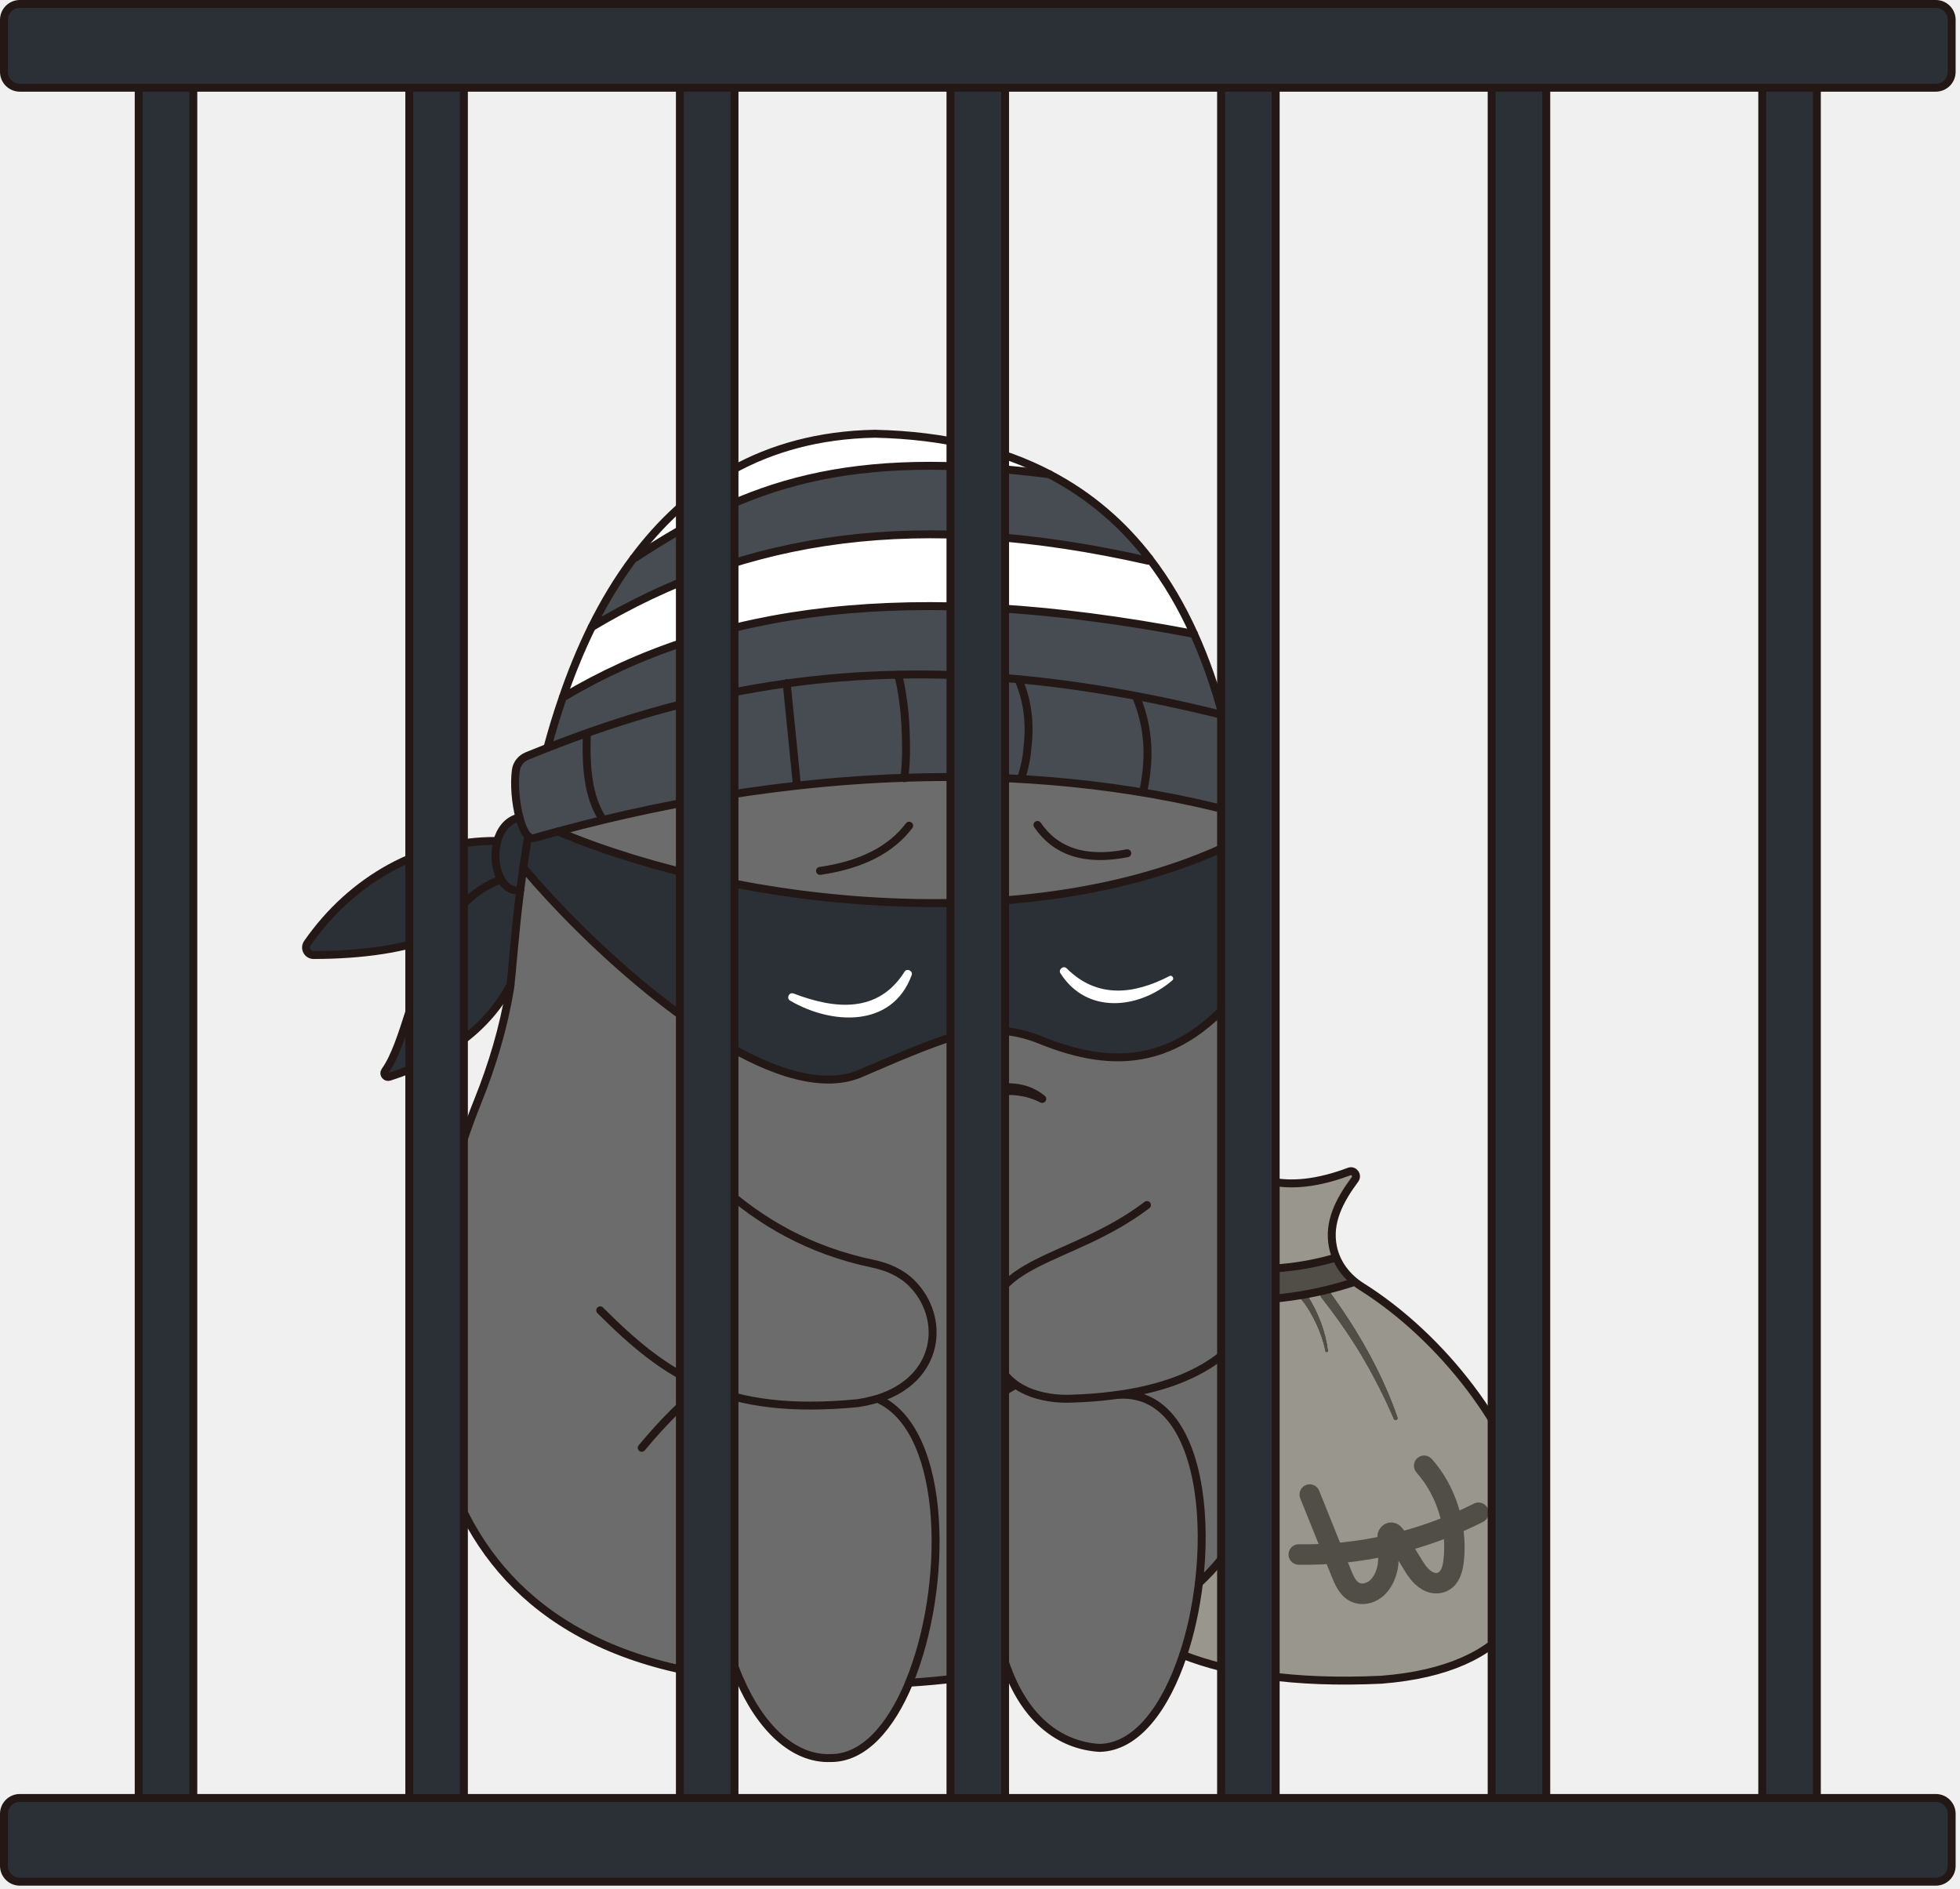
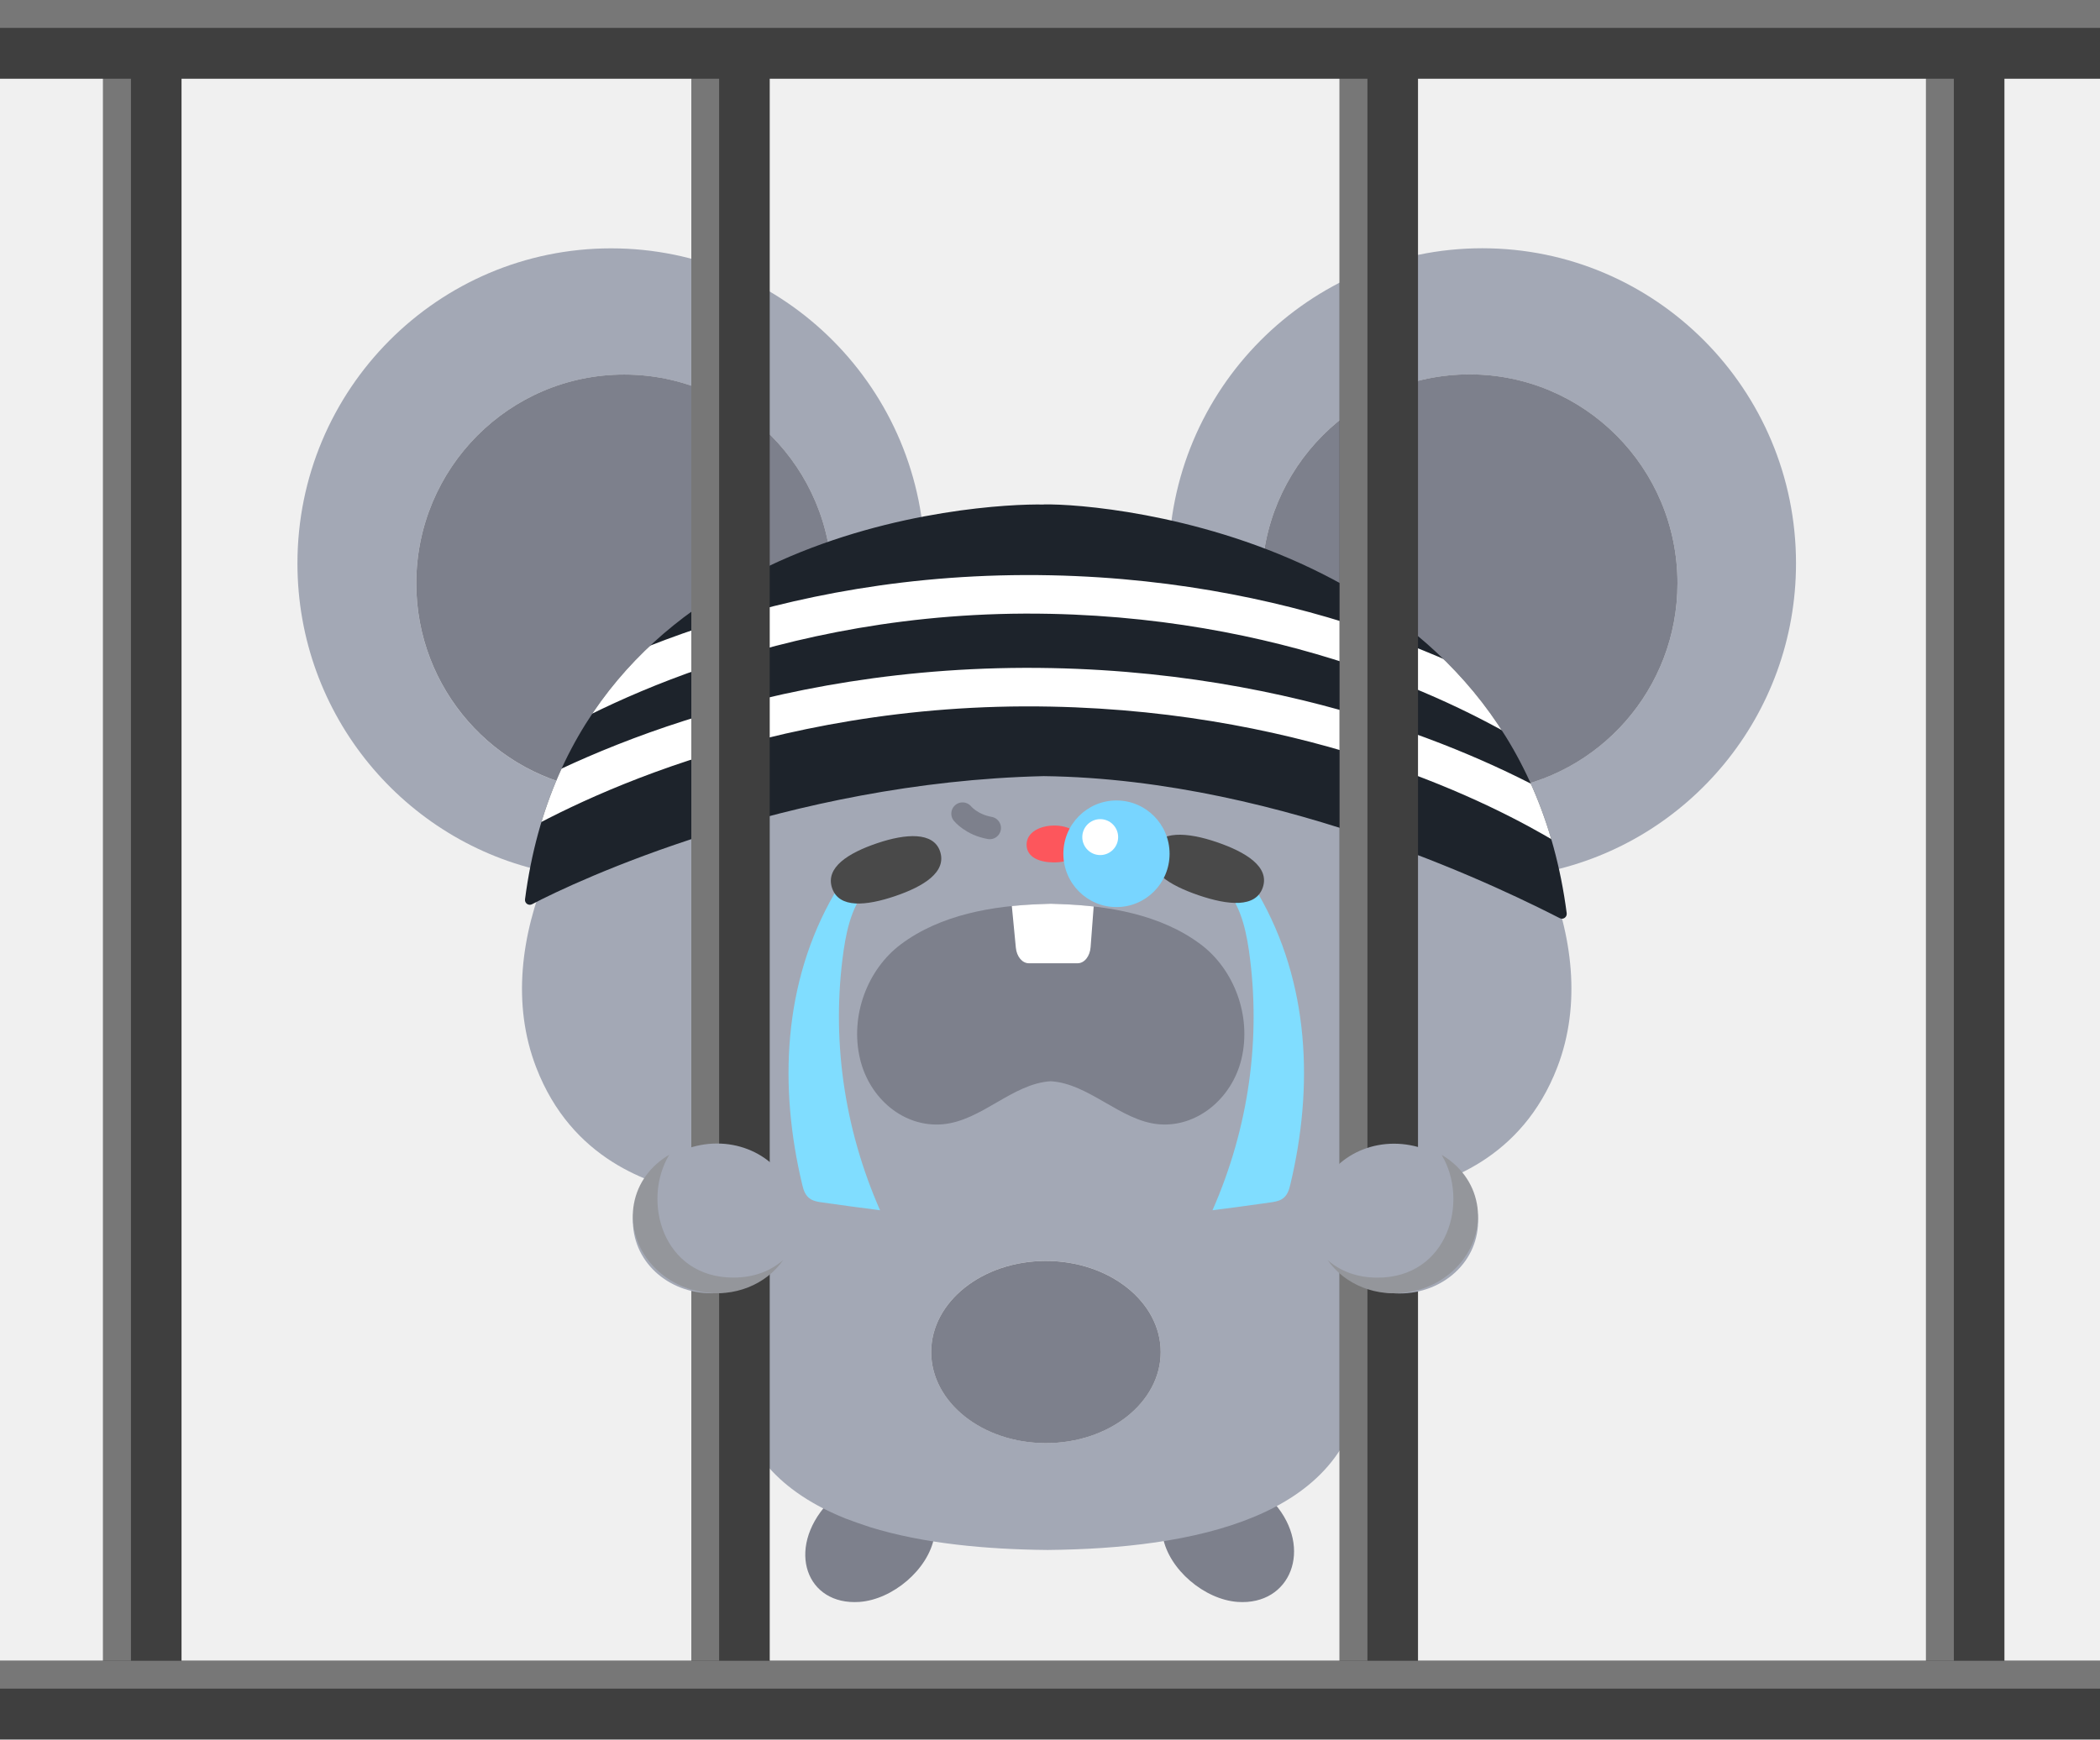
- <svg xmlns="http://www.w3.org/2000/svg" width="247" height="238" viewBox="0 0 247 238" fill="none">
-   <path d="M164.499 162.96C164.369 162.99 164.239 163.01 164.109 163.01C164.229 162.94 164.369 162.91 164.499 162.96Z" fill="#514E47" />
-   <path d="M55.48 117.8C51.029 119.56 45.63 120.32 39.529 120.33C38.76 120.34 38.3 119.48 38.74 118.84C44.33 110.79 53.08 105.89 62.54 105.96L62.65 106.04C62.25 107.57 62.41 109.34 63.04 110.6L62.919 110.87H62.91C59.51 112.25 57.2 114.8 55.48 117.79V117.8Z" fill="#2B3036" />
-   <path d="M167.99 158.561L170.05 161.571C169.1 161.931 168.12 162.231 167.11 162.461C166.96 162.451 166.83 162.481 166.72 162.551C165.99 162.731 165.26 162.861 164.5 162.961C164.37 162.911 164.23 162.941 164.11 163.011C162.56 163.221 160.95 163.321 159.3 163.321L160.46 159.831C163.38 159.681 166.13 159.091 167.99 158.561Z" fill="#514E47" />
-   <path d="M167.99 158.561L167.91 158.451C165.69 159.261 163.2 159.491 160.59 159.441L160.46 159.831C160.34 159.841 160.23 159.851 160.11 159.851H160.08C160.12 159.631 160.15 159.411 160.18 159.191C160.6 155.951 160.37 152.421 159.68 148.741C162.68 149.491 166.14 149.071 170.02 147.611C170.62 147.381 171.14 148.091 170.75 148.611C168.78 151.261 167.36 154.001 167.97 157.071C168.38 159.161 169.74 160.941 171.54 162.081C192.06 174.941 207.52 209.021 174.08 211.641C162.93 212.171 154.91 210.791 149.1 208.531C150.04 205.721 150.71 202.611 151.09 199.461C159.06 192.061 162.39 181.161 158.03 166.011C158.44 165.271 158.79 164.511 159.09 163.721C160.76 163.641 162.39 163.451 163.92 163.191C163.81 163.351 163.8 163.581 163.99 163.791C164.76 164.671 165.33 165.761 165.85 166.821C166.35 167.911 166.76 169.061 166.99 170.241C167.01 170.341 167.11 170.421 167.21 170.401C167.32 170.391 167.4 170.291 167.39 170.181C167.07 167.681 166.13 165.311 164.78 163.181C164.75 163.131 164.72 163.091 164.68 163.061C165.33 162.941 165.97 162.811 166.57 162.671C166.33 162.931 166.29 163.371 166.59 163.641C168.34 165.881 169.99 168.221 171.46 170.661C173.01 173.271 174.41 175.991 175.61 178.791C175.67 178.931 175.83 179.001 175.97 178.951C176.13 178.901 176.21 178.731 176.15 178.581C174.64 174.211 172.48 170.061 169.96 166.171C169.35 165.231 168.65 164.221 168 163.301C167.78 163.051 167.63 162.631 167.28 162.501C167.25 162.491 167.21 162.481 167.17 162.471C167.15 162.471 167.13 162.461 167.11 162.461C168.12 162.231 169.1 161.931 170.05 161.571L167.99 158.561Z" fill="#99968D" />
-   <path d="M164.11 163.01C164.04 163.05 163.97 163.11 163.92 163.19C162.39 163.45 160.76 163.64 159.09 163.72C159.55 162.5 159.88 161.2 160.08 159.85H160.11C160.23 159.85 160.34 159.84 160.46 159.83L159.3 163.32C160.95 163.32 162.56 163.22 164.11 163.01Z" fill="#99968D" />
-   <path d="M167.11 162.461C166.98 162.511 166.85 162.541 166.72 162.551C166.83 162.481 166.96 162.451 167.11 162.461Z" fill="#514E47" />
-   <path d="M155.819 102.31C155.819 102.31 155.749 102.34 155.719 102.35C142.229 98.79 128.079 97.51 113.969 98C114.089 97.01 114.159 95.99 114.179 94.98C114.199 91.55 113.989 88.2 113.199 85.03V85.01C118.049 84.9 122.989 85.1 127.999 85.55C136.099 86.29 144.739 87.76 154.069 90.09C154.729 90.25 155.379 90.42 156.059 90.6H156.069C156.189 90.62 156.319 90.66 156.439 90.69C158.389 91.55 158.789 99.89 156.439 101.94C156.249 102.11 156.039 102.24 155.809 102.31H155.819Z" fill="#464C51" />
-   <path d="M150.47 79.88L150.31 79.841C114.69 73.05 90.1 76.471 70.99 87.841L70.93 87.861C71.95 84.861 73.16 81.891 74.57 79.02C94.03 67.341 115.79 64.121 144.7 70.65L144.83 70.361C147.06 73.251 148.92 76.451 150.47 79.88Z" fill="white" />
-   <path d="M176.15 178.58C176.21 178.73 176.13 178.9 175.97 178.95C175.83 179 175.67 178.93 175.61 178.79C174.41 175.99 173.01 173.27 171.46 170.66C169.99 168.22 168.34 165.88 166.59 163.64C166.29 163.37 166.33 162.93 166.57 162.67C166.81 162.62 167.05 162.56 167.28 162.5C167.63 162.63 167.78 163.05 168 163.3C168.65 164.22 169.35 165.23 169.96 166.17C172.48 170.06 174.64 174.21 176.15 178.58Z" fill="#514E47" />
-   <path d="M65.41 112.211L65.56 112.141C64.86 117.701 64.58 122.041 64.33 124.081C61.38 129.621 56.17 133.391 49.07 135.671C48.64 135.821 48.25 135.321 48.52 134.951C51.01 131.481 52.04 123.781 55.48 117.801C57.2 114.801 59.51 112.251 62.91 110.881H62.92L63.19 110.891C63.71 111.741 64.46 112.281 65.41 112.211Z" fill="#2B3036" />
-   <path d="M167.169 162.471C167.169 162.471 167.249 162.491 167.279 162.501C167.049 162.561 166.809 162.621 166.569 162.671C166.619 162.621 166.659 162.581 166.719 162.551C166.849 162.541 166.979 162.511 167.109 162.461C167.129 162.461 167.149 162.471 167.169 162.471Z" fill="#514E47" />
-   <path d="M113.97 98.001C128.08 97.511 142.23 98.791 155.72 102.351C155.75 102.341 155.79 102.331 155.82 102.311C155.97 103.511 156.12 104.711 156.25 105.901L156.17 105.841C131.03 118.511 93.33 114.411 70.48 104.841L70.42 104.731C72.26 104.231 74.12 103.751 76 103.301C79.94 102.351 83.93 101.511 87.97 100.801C96.51 99.271 105.22 98.301 113.96 98.001H113.97Z" fill="#6C6C6C" />
-   <path d="M164.68 163.061C164.43 163.111 164.18 163.151 163.92 163.191C163.97 163.111 164.04 163.051 164.11 163.011C164.24 163.011 164.37 162.991 164.5 162.961C164.56 162.981 164.63 163.011 164.68 163.061Z" fill="#514E47" />
-   <path d="M99.139 86.11C88.54 87.58 78.669 90.42 68.98 94.23C69.549 92.12 70.189 89.98 70.93 87.86L70.99 87.84C90.1 76.47 114.689 73.05 150.309 79.84L150.469 79.88C151.929 83.1 153.109 86.52 154.069 90.09C144.739 87.76 136.099 86.29 127.999 85.55C122.989 85.1 118.049 84.9 113.199 85.01C108.349 85.1 103.679 85.48 99.139 86.11Z" fill="#464C51" />
-   <path d="M87.98 100.8C83.94 101.51 79.95 102.35 76.01 103.3C74.13 103.75 72.27 104.23 70.43 104.73C69.86 104.88 69.29 105.04 68.72 105.2C68.22 105.34 67.72 105.48 67.23 105.62C67 105.66 66.78 105.56 66.57 105.37C66.52 105.32 66.47 105.27 66.43 105.21C66.05 104.75 65.72 103.96 65.47 103C64.99 101.2 64.78 98.81 65.02 97.04C65.13 96.24 65.68 95.57 66.42 95.26C66.78 95.11 67.14 94.96 67.51 94.82C68 94.62 68.49 94.42 68.99 94.23C78.68 90.42 88.55 87.58 99.15 86.11C103.69 85.48 108.36 85.1 113.21 85.01V85.03C114 88.2 114.21 91.55 114.19 94.98C114.17 95.99 114.1 97.01 113.98 98C105.24 98.3 96.53 99.27 87.99 100.8H87.98Z" fill="#464C51" />
-   <path d="M144.829 70.359L144.699 70.65C115.789 64.12 94.029 67.34 74.569 79.01C76.079 75.969 77.819 73.04 79.839 70.35L80.009 70.309C94.259 60.919 106.909 56.499 132.179 59.749L132.269 59.77C137.399 62.45 141.519 66.059 144.829 70.359Z" fill="#464C51" />
-   <path d="M157.679 122.73L157.629 122.92C149.179 134.63 140.449 134.83 131.039 131.01C127.659 129.63 123.929 129.44 120.439 130.51C116.809 131.62 112.729 133.41 108.699 135.14C99.109 139.58 82.229 126.48 71.129 115.04C69.869 113.73 68.679 112.45 67.589 111.22C67.559 111.19 67.539 111.16 67.509 111.13C66.969 110.52 66.459 109.93 65.969 109.35L65.949 109.27C66.129 108.01 66.329 106.71 66.559 105.37C66.769 105.56 66.989 105.66 67.219 105.62C67.709 105.48 68.209 105.34 68.709 105.2C69.279 105.04 69.849 104.88 70.419 104.73L70.479 104.84C93.329 114.41 131.029 118.51 156.169 105.84L156.249 105.9C156.919 111.7 157.429 117.31 157.679 122.73Z" fill="#2B3036" />
-   <path d="M132.18 59.75C106.91 56.5 94.26 60.92 80.01 70.31L79.84 70.35C86.49 61.41 96.14 54.92 110.23 54.65C119.11 54.84 126.36 56.68 132.27 59.77L132.18 59.75Z" fill="white" />
-   <path d="M167.389 170.181C167.399 170.291 167.319 170.391 167.209 170.401C167.109 170.421 167.009 170.341 166.989 170.241C166.759 169.061 166.349 167.911 165.849 166.821C165.329 165.761 164.759 164.671 163.989 163.791C163.799 163.581 163.809 163.351 163.919 163.191C164.179 163.151 164.429 163.111 164.679 163.061C164.719 163.091 164.749 163.131 164.779 163.181C166.129 165.311 167.069 167.681 167.389 170.181Z" fill="#514E47" />
-   <path d="M167.91 158.451L167.99 158.561C166.13 159.091 163.38 159.681 160.46 159.831L160.59 159.441C163.2 159.491 165.69 159.261 167.91 158.451Z" fill="#514E47" />
-   <path d="M158.03 166.01C162.39 181.16 159.06 192.06 151.09 199.46C152.06 191.32 151.06 182.91 147.49 178.63C145.8 176.61 143.56 175.5 140.68 175.77C143.52 175.39 146.01 174.78 148.16 173.98C152.97 172.19 156.13 169.43 158.03 166.01Z" fill="#6C6C6C" />
-   <path d="M66.419 105.21C66.459 105.27 66.509 105.32 66.559 105.37C66.329 106.71 66.129 108.01 65.949 109.27C65.859 109.86 65.779 110.45 65.709 111.02C65.659 111.41 65.609 111.77 65.559 112.14L65.409 112.21C64.459 112.28 63.709 111.74 63.189 110.89C63.139 110.8 63.089 110.7 63.039 110.6C62.409 109.34 62.249 107.57 62.649 106.04C63.029 104.62 63.889 103.41 65.339 103.02L65.459 103C65.709 103.96 66.039 104.75 66.419 105.21Z" fill="#2B3036" />
-   <path d="M166.72 162.551C166.66 162.581 166.62 162.621 166.57 162.671C165.97 162.811 165.33 162.941 164.68 163.061C164.63 163.011 164.56 162.981 164.5 162.961C165.26 162.861 165.99 162.731 166.72 162.551Z" fill="#99968D" />
-   <path d="M127 210.44C123.04 211.23 118.87 211.75 114.56 212.02C112.24 217.61 108.82 221.55 104.66 221.51C99.99 221.69 95.81 217.68 93.17 211.5C93.11 211.49 93.04 211.49 92.98 211.48L91.9 211.36C48.74 206.27 49.16 166.17 60.25 138.63C62.06 134.12 63.45 129.45 64.25 124.66C64.28 124.49 64.31 124.3 64.33 124.08C64.58 122.04 64.86 117.7 65.56 112.14C65.61 111.77 65.66 111.41 65.71 111.03C65.78 110.45 65.86 109.86 65.95 109.27L65.97 109.35C66.46 109.93 66.97 110.52 67.51 111.13C67.54 111.16 67.56 111.19 67.59 111.22C68.68 112.45 69.87 113.73 71.13 115.04C82.23 126.48 99.11 139.58 108.7 135.14C112.73 133.41 116.81 131.62 120.44 130.51C123.93 129.44 127.66 129.63 131.04 131.01C140.45 134.83 149.18 134.63 157.63 122.92L157.68 122.73C157.92 127.57 157.97 132.26 157.78 136.81C157.72 138.11 157.7 139.41 157.76 140.71C157.78 141.03 157.8 141.29 157.82 141.37C158.6 143.87 159.24 146.33 159.68 148.74C160.37 152.42 160.6 155.95 160.18 159.19C160.15 159.41 160.12 159.63 160.08 159.85C159.88 161.2 159.55 162.5 159.09 163.72C158.79 164.51 158.44 165.27 158.03 166C156.13 169.43 152.97 172.19 148.16 173.98C146.01 174.78 143.52 175.39 140.68 175.77C143.56 175.5 145.8 176.61 147.49 178.63C151.06 182.91 152.06 191.32 151.09 199.46C150.71 202.61 150.04 205.72 149.1 208.53C146.89 215.17 143.22 220.17 138.54 220.23C133.47 219.9 129.32 216.55 127.01 210.44H127Z" fill="#6C6C6C" />
-   <path d="M159.68 148.741C162.68 149.491 166.14 149.071 170.02 147.611C170.62 147.381 171.14 148.091 170.75 148.611C168.78 151.261 167.36 154.001 167.97 157.071C168.38 159.161 169.74 160.941 171.54 162.081C192.06 174.941 207.52 209.021 174.08 211.641C162.93 212.171 154.91 210.791 149.1 208.531" stroke="#231815" stroke-linecap="round" stroke-linejoin="round" />
-   <path d="M160.109 159.851C160.229 159.851 160.339 159.841 160.459 159.831C163.379 159.681 166.129 159.091 167.989 158.561C168.099 158.531 168.199 158.501 168.299 158.471" stroke="#231815" stroke-linecap="round" stroke-linejoin="round" />
-   <path d="M158.039 166.01H158.029" stroke="#231815" stroke-linecap="round" stroke-linejoin="round" />
-   <path d="M74.57 79.01C73.16 81.89 71.95 84.86 70.93 87.86" stroke="#231815" stroke-linecap="round" stroke-linejoin="round" />
-   <path d="M132.27 59.77C126.36 56.68 119.11 54.84 110.23 54.65C96.14 54.92 86.49 61.41 79.84 70.35" stroke="#231815" stroke-linecap="round" stroke-linejoin="round" />
-   <path d="M150.469 79.881C148.919 76.451 147.059 73.251 144.829 70.361" stroke="#231815" stroke-linecap="round" stroke-linejoin="round" />
-   <path d="M155.819 102.311C155.969 103.511 156.119 104.711 156.249 105.901" stroke="#231815" stroke-linecap="round" stroke-linejoin="round" />
-   <path d="M157.68 122.73C157.92 127.57 157.97 132.26 157.78 136.81C157.72 138.11 157.7 139.41 157.76 140.71C157.78 141.03 157.8 141.29 157.82 141.37C158.6 143.87 159.24 146.33 159.68 148.74C160.37 152.42 160.6 155.95 160.18 159.19C160.15 159.41 160.12 159.63 160.08 159.85C159.88 161.2 159.55 162.5 159.09 163.72C158.79 164.51 158.44 165.27 158.03 166" stroke="#231815" stroke-linecap="round" stroke-linejoin="round" />
-   <path d="M151.089 199.46C150.709 202.61 150.039 205.72 149.099 208.53C146.889 215.17 143.219 220.17 138.539 220.23C133.469 219.9 129.319 216.55 127.009 210.44C123.049 211.23 118.879 211.75 114.569 212.02C112.249 217.61 108.829 221.55 104.669 221.51C99.999 221.69 95.819 217.68 93.179 211.5C93.119 211.49 93.049 211.49 92.989 211.48L91.909 211.36C48.749 206.27 49.169 166.17 60.259 138.63C62.069 134.12 63.459 129.45 64.259 124.66C64.289 124.49 64.319 124.3 64.339 124.08" stroke="#231815" stroke-linecap="round" stroke-linejoin="round" />
-   <path d="M155.819 102.311V102.291" stroke="#231815" stroke-linecap="round" stroke-linejoin="round" />
-   <path d="M75.64 165.1C79.78 169.23 83.65 172.57 88.63 174.66C93.58 176.76 99.63 177.62 108.13 176.79C108.79 176.69 109.41 176.56 110 176.4C110 176.4 110.26 176.33 110.51 176.26C110.55 176.25 110.58 176.24 110.58 176.24C118.49 173.78 119.22 166.04 114.92 161.7C113.62 160.39 111.88 159.62 110.07 159.24C101.91 157.54 95.8 153.91 90.71 149.34" stroke="#231815" stroke-linecap="round" stroke-linejoin="round" />
-   <path d="M80.869 182.42C83.589 179.18 86.259 176.4 88.789 174.76" stroke="#231815" stroke-linecap="round" stroke-linejoin="round" />
-   <path d="M121.85 179.471C123.87 177.411 125.85 175.651 127.73 174.621" stroke="#231815" stroke-linecap="round" stroke-linejoin="round" />
-   <path d="M144.54 151.83C134.92 159.15 123.94 158.58 124.62 168.08C125.26 173.15 128.12 175.44 132.28 176.08C133.18 176.23 134.1 176.26 135.01 176.23C136.81 176.17 138.49 176.05 140.06 175.85C140.27 175.82 140.48 175.79 140.68 175.77" stroke="#231815" stroke-linecap="round" stroke-linejoin="round" />
-   <path d="M151.09 199.46C152.06 191.32 151.06 182.91 147.49 178.63C145.8 176.61 143.56 175.5 140.68 175.77C143.52 175.39 146.01 174.78 148.16 173.98C152.97 172.19 156.13 169.43 158.03 166.01C162.39 181.16 159.06 192.06 151.09 199.46Z" stroke="#231815" stroke-linecap="round" stroke-linejoin="round" />
-   <path d="M93.06 211.241C91.61 207.741 90.64 203.561 90.34 199.061" stroke="#231815" stroke-linecap="round" stroke-linejoin="round" />
-   <path d="M110.909 176.391C119.469 180.581 119.529 200.071 114.559 212.021" stroke="#231815" stroke-linecap="round" stroke-linejoin="round" />
-   <path d="M127 210.44C125.7 206.99 124.97 202.67 125 197.51" stroke="#231815" stroke-linecap="round" stroke-linejoin="round" />
-   <path d="M99.14 86.111L100.08 95.461" stroke="#231815" stroke-linecap="round" stroke-linejoin="round" />
-   <path d="M65.46 103C64.98 101.2 64.77 98.811 65.01 97.04C65.12 96.24 65.67 95.57 66.41 95.26C66.77 95.111 67.13 94.96 67.5 94.82C67.99 94.621 68.48 94.421 68.98 94.231" stroke="#231815" stroke-linecap="round" stroke-linejoin="round" />
-   <path d="M87.98 100.801C83.94 101.511 79.95 102.351 76.01 103.301C74.13 103.751 72.27 104.231 70.43 104.731" stroke="#231815" stroke-linecap="round" stroke-linejoin="round" />
-   <path d="M154.07 90.09C154.73 90.25 155.38 90.42 156.06 90.6H156.07C156.19 90.62 156.32 90.66 156.44 90.69C158.39 91.55 158.79 99.89 156.44 101.94C156.25 102.11 156.04 102.24 155.81 102.31C155.78 102.33 155.74 102.34 155.71 102.35C142.22 98.79 128.07 97.51 113.96 98C105.22 98.3 96.51 99.27 87.97 100.8C87.34 99.36 86.87 97.76 86.55 96.03" stroke="#231815" stroke-linecap="round" stroke-linejoin="round" />
-   <path d="M127.999 85.55C136.099 86.29 144.739 87.76 154.069 90.09C153.109 86.52 151.929 83.1 150.469 79.88L150.309 79.84C114.689 73.05 90.1 76.47 70.99 87.84L70.93 87.86C70.189 89.98 69.549 92.12 68.98 94.23C78.669 90.42 88.54 87.58 99.139 86.11C103.679 85.48 108.349 85.1 113.199 85.01C118.049 84.9 122.989 85.1 127.999 85.55Z" stroke="#231815" stroke-linecap="round" stroke-linejoin="round" />
-   <path d="M144.829 70.359L144.699 70.65C115.789 64.12 94.029 67.34 74.569 79.01C76.079 75.969 77.819 73.04 79.839 70.35L80.009 70.309C94.259 60.919 106.909 56.499 132.179 59.749L132.269 59.77C137.399 62.45 141.519 66.059 144.829 70.359Z" stroke="#231815" stroke-linecap="round" stroke-linejoin="round" />
-   <path d="M66.559 105.37C66.769 105.56 66.989 105.66 67.219 105.62C67.709 105.48 68.209 105.34 68.709 105.2C69.279 105.04 69.849 104.88 70.419 104.73L70.479 104.84C93.329 114.41 131.029 118.51 156.169 105.84L156.249 105.9C156.919 111.7 157.429 117.31 157.679 122.73L157.629 122.92C149.179 134.63 140.449 134.83 131.039 131.01C127.659 129.63 123.929 129.44 120.439 130.51C116.809 131.62 112.729 133.41 108.699 135.14C99.109 139.58 82.229 126.48 71.129 115.04C69.869 113.73 68.679 112.45 67.589 111.22C67.559 111.19 67.539 111.16 67.509 111.13C66.969 110.52 66.459 109.93 65.969 109.35L65.949 109.27" stroke="#231815" stroke-linecap="round" stroke-linejoin="round" />
-   <path d="M63.189 110.89C63.139 110.8 63.089 110.7 63.039 110.6C62.409 109.34 62.249 107.57 62.649 106.04C63.029 104.62 63.889 103.41 65.339 103.02L65.459 103C65.709 103.96 66.039 104.75 66.419 105.21C66.459 105.27 66.509 105.32 66.559 105.37C66.329 106.71 66.129 108.01 65.949 109.27C65.859 109.86 65.779 110.45 65.709 111.02C65.659 111.41 65.609 111.77 65.559 112.14" stroke="#231815" stroke-linecap="round" stroke-linejoin="round" />
-   <path d="M63.04 110.6L62.92 110.87" stroke="#231815" stroke-linecap="round" stroke-linejoin="round" />
-   <path d="M55.48 117.8C51.029 119.56 45.63 120.32 39.529 120.33C38.76 120.34 38.3 119.48 38.74 118.84C44.33 110.79 53.08 105.89 62.54 105.96L62.65 106.04" stroke="#231815" stroke-linecap="round" stroke-linejoin="round" />
-   <path d="M65.56 112.141C64.86 117.701 64.58 122.041 64.33 124.081C61.38 129.621 56.17 133.391 49.07 135.671C48.64 135.821 48.25 135.321 48.52 134.951C51.01 131.481 52.04 123.781 55.48 117.801C57.2 114.801 59.51 112.251 62.91 110.881H62.92L63.19 110.891C63.71 111.741 64.46 112.281 65.41 112.211L65.56 112.141Z" stroke="#231815" stroke-linecap="round" stroke-linejoin="round" />
-   <path d="M114.57 104.031C112.32 107.011 108.65 108.961 103.34 109.731" stroke="#231815" stroke-linecap="round" stroke-linejoin="round" />
-   <path d="M130.739 103.939C132.989 107.229 136.639 108.579 142.059 107.509" stroke="#231815" stroke-linecap="round" stroke-linejoin="round" />
-   <path d="M75.859 103.08C74.129 100.33 73.819 96.78 73.949 92.57" stroke="#231815" stroke-linecap="round" stroke-linejoin="round" />
-   <path d="M87.99 100.831C87.99 100.831 87.98 100.811 87.98 100.801" stroke="#231815" stroke-linecap="round" stroke-linejoin="round" />
-   <path d="M86.559 96.03C86.129 93.86 85.929 91.5 85.859 89" stroke="#231815" stroke-linecap="round" stroke-linejoin="round" />
-   <path d="M100.409 98.781L100.079 95.461" stroke="#231815" stroke-linecap="round" stroke-linejoin="round" />
-   <path d="M99.14 86.11V86.1" stroke="#231815" stroke-linecap="round" stroke-linejoin="round" />
-   <path d="M113.199 85.031C113.989 88.201 114.199 91.551 114.179 94.981C114.159 95.991 114.089 97.011 113.969 98.001V98.051" stroke="#231815" stroke-linecap="round" stroke-linejoin="round" />
-   <path d="M128.38 85.67C129.52 88.4 129.84 91.11 129.48 94.21C129.39 95.47 129.13 96.77 128.67 98.1" stroke="#231815" stroke-linecap="round" stroke-linejoin="round" />
-   <path d="M143.22 87.891C144.53 91.091 145.12 94.811 144.07 99.721" stroke="#231815" stroke-linecap="round" stroke-linejoin="round" />
-   <path d="M159.09 163.721C160.76 163.641 162.39 163.451 163.92 163.191C164.18 163.151 164.43 163.111 164.68 163.061C165.33 162.941 165.97 162.811 166.57 162.671C166.81 162.621 167.05 162.561 167.28 162.501C168.44 162.221 169.47 161.921 170.34 161.641" stroke="#231815" stroke-linecap="round" stroke-linejoin="round" />
-   <path d="M100.01 125.179C105.2 127.169 110.67 127.719 114 122.419C114.32 121.939 115.1 122.359 114.88 122.889C112.42 129.549 104.8 129.129 99.59 126.089C99.049 125.799 99.43 124.959 99.999 125.179H100.01Z" fill="white" />
-   <path d="M134.4 121.991C138.25 125.841 142.86 125.321 147.38 122.981C147.71 122.801 148.03 123.301 147.73 123.531C143.49 127.161 136.96 127.831 133.65 122.651C133.32 122.181 134 121.601 134.41 122.001L134.4 121.991Z" fill="white" />
-   <path d="M119.55 139.25C122.85 136.77 128.06 135.12 131.65 138.06C131.87 138.23 131.91 138.55 131.74 138.77C131.59 138.96 131.34 139.01 131.13 138.92C127.47 137.05 123.53 138.18 120.08 140.11C119.54 140.4 119.05 139.61 119.55 139.26V139.25Z" fill="#231815" />
-   <path d="M171.26 202.08C170.81 202.02 170.36 201.88 169.96 201.64C168.74 200.92 168.2 199.57 167.83 198.67L163.86 188.789C163.59 188.129 163.91 187.38 164.57 187.11C165.23 186.85 165.98 187.17 166.24 187.82L170.21 197.7C170.45 198.31 170.79 199.14 171.25 199.41C171.6 199.62 172.19 199.499 172.61 199.149C173.1 198.729 173.46 198.009 173.62 197.119C173.75 196.419 173.64 194.58 173.59 193.7C173.55 192.96 173.98 192.26 174.65 191.97C175.32 191.68 176.08 191.85 176.58 192.39C177.15 193.01 177.64 193.89 178.02 194.59C178.18 194.88 178.32 195.14 178.44 195.33C178.61 195.59 178.77 195.86 178.94 196.14C179.42 196.94 179.83 197.63 180.45 198.02C180.69 198.17 180.94 198.229 181.14 198.179C181.54 198.079 181.81 197.49 181.92 196.44C182.34 192.48 181.06 188.399 178.51 185.539C178.04 185.009 178.08 184.2 178.61 183.72C179.14 183.24 179.95 183.29 180.43 183.82C183.46 187.22 184.97 192.03 184.48 196.7C184.25 198.94 183.34 200.27 181.78 200.67C180.9 200.89 179.94 200.73 179.1 200.2C177.96 199.49 177.31 198.41 176.74 197.46C176.6 197.22 176.45 196.98 176.3 196.74C176.28 196.71 176.26 196.68 176.25 196.66C176.24 197.01 176.21 197.319 176.16 197.59C175.97 198.63 175.49 200.089 174.29 201.119C173.4 201.879 172.29 202.21 171.25 202.08H171.26Z" fill="#514E47" />
-   <path d="M163.51 197.14C162.86 197.06 162.37 196.51 162.38 195.84C162.39 195.13 162.98 194.56 163.69 194.57C171.25 194.7 178.88 192.93 185.74 189.45C186.37 189.13 187.15 189.38 187.47 190.02C187.79 190.65 187.54 191.43 186.9 191.75C179.66 195.42 171.62 197.29 163.64 197.15C163.59 197.15 163.55 197.15 163.5 197.15L163.51 197.14Z" fill="#514E47" />
-   <path d="M22.36 4.27H19.48C18.376 4.27 17.48 5.165 17.48 6.27V230.29C17.48 231.394 18.376 232.29 19.48 232.29H22.36C23.465 232.29 24.36 231.394 24.36 230.29V6.27C24.36 5.165 23.465 4.27 22.36 4.27Z" fill="#2B3036" stroke="#231815" stroke-miterlimit="10" />
-   <path d="M56.46 4.27H53.58C52.475 4.27 51.58 5.165 51.58 6.27V230.29C51.58 231.394 52.475 232.29 53.58 232.29H56.46C57.565 232.29 58.46 231.394 58.46 230.29V6.27C58.46 5.165 57.565 4.27 56.46 4.27Z" fill="#2B3036" stroke="#231815" stroke-miterlimit="10" />
-   <path d="M90.561 4.27H87.681C86.576 4.27 85.681 5.165 85.681 6.27V230.29C85.681 231.394 86.576 232.29 87.681 232.29H90.561C91.665 232.29 92.561 231.394 92.561 230.29V6.27C92.561 5.165 91.665 4.27 90.561 4.27Z" fill="#2B3036" stroke="#231815" stroke-miterlimit="10" />
-   <path d="M124.66 4.27H121.78C120.676 4.27 119.78 5.165 119.78 6.27V230.29C119.78 231.394 120.676 232.29 121.78 232.29H124.66C125.765 232.29 126.66 231.394 126.66 230.29V6.27C126.66 5.165 125.765 4.27 124.66 4.27Z" fill="#2B3036" stroke="#231815" stroke-miterlimit="10" />
-   <path d="M158.761 4.27H155.881C154.776 4.27 153.881 5.165 153.881 6.27V230.29C153.881 231.394 154.776 232.29 155.881 232.29H158.761C159.865 232.29 160.761 231.394 160.761 230.29V6.27C160.761 5.165 159.865 4.27 158.761 4.27Z" fill="#2B3036" stroke="#231815" stroke-miterlimit="10" />
-   <path d="M192.86 4.27H189.98C188.876 4.27 187.98 5.165 187.98 6.27V230.29C187.98 231.394 188.876 232.29 189.98 232.29H192.86C193.965 232.29 194.86 231.394 194.86 230.29V6.27C194.86 5.165 193.965 4.27 192.86 4.27Z" fill="#2B3036" stroke="#231815" stroke-miterlimit="10" />
-   <path d="M226.96 4.27H224.08C222.976 4.27 222.08 5.165 222.08 6.27V230.29C222.08 231.394 222.976 232.29 224.08 232.29H226.96C228.065 232.29 228.96 231.394 228.96 230.29V6.27C228.96 5.165 228.065 4.27 226.96 4.27Z" fill="#2B3036" stroke="#231815" stroke-miterlimit="10" />
-   <path d="M243.95 0.5H2.5C1.395 0.5 0.5 1.395 0.5 2.5V9.05C0.5 10.155 1.395 11.05 2.5 11.05H243.95C245.055 11.05 245.95 10.155 245.95 9.05V2.5C245.95 1.395 245.055 0.5 243.95 0.5Z" fill="#2B3036" stroke="#231815" stroke-miterlimit="10" />
-   <path d="M243.95 226.539H2.5C1.395 226.539 0.5 227.434 0.5 228.539V235.089C0.5 236.194 1.395 237.089 2.5 237.089H243.95C245.055 237.089 245.95 236.194 245.95 235.089V228.539C245.95 227.434 245.055 226.539 243.95 226.539Z" fill="#2B3036" stroke="#231815" stroke-miterlimit="10" />
+ <svg xmlns="http://www.w3.org/2000/svg" width="140" height="116" viewBox="0 0 140 116" fill="none">
+   <path d="M84.977 100.27C87.553 103.244 86.053 107.074 82.507 106.824C80.31 106.668 77.921 104.672 77.522 102.483C78.767 102.234 80.111 101.91 81.542 101.473C82.787 101.099 83.931 100.687 84.977 100.27Z" fill="#7D808C" />
+   <path d="M62.284 102.483C61.886 104.672 59.497 106.668 57.3 106.824C53.754 107.074 52.391 103.307 55.16 100.27C55.527 100.419 55.907 100.569 56.299 100.719L56.336 100.737C56.852 100.943 57.381 101.13 57.929 101.299C57.947 101.299 57.966 101.311 57.979 101.317C58.14 101.373 58.308 101.43 58.476 101.479C59.82 101.903 61.096 102.234 62.278 102.49L62.284 102.483Z" fill="#7D808C" />
+   <path d="M50.3 83.703C50.3 83.703 48.801 89.528 48.757 92.203H48.869C49.305 96.818 52.248 99.6 56.305 101.234C56.317 101.234 56.33 101.246 56.342 101.252C56.852 101.446 57.381 101.633 57.935 101.814C57.954 101.814 57.972 101.826 57.985 101.832C61.569 102.943 65.787 103.323 69.844 103.36C79.445 103.267 89.917 101.265 90.819 92.284H91.006C90.963 89.559 90.763 88.162 90.763 88.162L93.109 80.142C92.873 80.005 92.929 79.643 93.196 79.587C96.258 78.982 101.453 77.323 103.818 71.174C105.435 66.971 104.832 62.337 103.077 58.14C112.585 56.163 119.734 47.706 119.734 37.565C119.734 25.965 110.37 16.555 98.821 16.555C87.273 16.555 77.908 25.959 77.908 37.565C77.908 38.682 77.995 39.773 78.163 40.84L78.655 41.189C75.724 40.796 72.744 40.646 69.782 40.584C66.839 40.534 63.927 40.677 61.071 41.077L61.401 40.846C61.569 39.779 61.656 38.688 61.656 37.572C61.656 25.972 52.291 16.561 40.743 16.561C29.195 16.561 19.83 25.965 19.83 37.572C19.83 47.712 26.979 56.169 36.487 58.146C34.732 62.343 34.123 66.977 35.746 71.18C38.117 77.329 43.313 78.988 46.368 79.593C46.642 79.649 46.698 80.005 46.455 80.148M55.017 42.442C52.658 43.041 48.975 44.313 45.242 47.132C42.715 49.041 40.93 51.086 39.735 52.701C32.971 51.785 27.751 45.953 27.751 38.906C27.751 31.217 33.955 24.98 41.608 24.98C49.261 24.98 55.465 31.217 55.465 38.906C55.465 40.129 55.309 41.314 55.011 42.449L55.017 42.442ZM69.726 96.232C65.501 96.232 62.079 93.513 62.079 90.158C62.079 86.802 65.501 84.083 69.726 84.083C73.951 84.083 77.379 86.802 77.379 90.158C77.379 93.513 73.957 96.232 69.726 96.232ZM99.848 52.695C98.622 51.042 96.737 48.878 94.005 46.877C90.384 44.226 86.85 43.016 84.566 42.436C84.274 41.307 84.112 40.122 84.112 38.894C84.112 31.204 90.315 24.968 97.969 24.968C105.622 24.968 111.832 31.204 111.832 38.894C111.832 45.941 106.611 51.772 99.848 52.689V52.695Z" fill="#A3A8B5" />
+   <path d="M111.832 38.897C111.832 45.944 106.612 51.776 99.848 52.692C98.623 51.04 96.737 48.876 94.006 46.874C90.384 44.223 86.85 43.013 84.567 42.433C84.274 41.304 84.112 40.12 84.112 38.891C84.112 31.201 90.316 24.965 97.969 24.965C105.623 24.965 111.832 31.201 111.832 38.891V38.897Z" fill="#7D808C" />
+   <path d="M69.726 84.086C73.951 84.086 77.379 86.805 77.379 90.16C77.379 93.516 73.957 96.235 69.726 96.235C65.495 96.235 62.079 93.516 62.079 90.16C62.079 86.805 65.501 84.086 69.726 84.086Z" fill="#7D808C" />
+   <path d="M55.472 38.896C55.472 40.119 55.316 41.304 55.018 42.439C52.66 43.037 48.976 44.31 45.243 47.129C42.716 49.037 40.931 51.083 39.736 52.698C32.972 51.781 27.752 45.95 27.752 38.903C27.752 31.213 33.956 24.977 41.609 24.977C49.262 24.977 55.466 31.213 55.466 38.903L55.472 38.896Z" fill="#7D808C" />
+   <path d="M81.219 58.741C82.594 59.976 83.017 61.722 83.26 63.375C84.094 69.2 83.26 75.187 80.833 80.706C82.109 80.544 83.384 80.37 84.66 80.189C84.933 80.151 85.22 80.108 85.45 79.97C85.817 79.752 85.935 79.359 86.022 78.991C87.572 72.505 87.329 65.558 83.87 59.583C83.627 59.166 83.341 58.729 82.837 58.523C82.333 58.317 81.573 58.492 81.48 58.947" fill="#80DDFF" />
+   <path d="M58.284 58.741C56.909 59.976 56.486 61.722 56.243 63.375C55.409 69.2 56.243 75.187 58.67 80.706C57.394 80.544 56.118 80.37 54.843 80.189C54.569 80.151 54.283 80.108 54.053 79.97C53.686 79.752 53.567 79.359 53.48 78.991C51.931 72.505 52.174 65.558 55.633 59.583C55.876 59.166 56.162 58.729 56.666 58.523C57.17 58.317 57.929 58.492 58.022 58.947" fill="#80DDFF" />
+   <path d="M60.816 41.106C63.753 40.675 66.759 40.526 69.795 40.576C72.589 40.638 76.092 40.769 78.861 41.118" stroke="#494949" stroke-width="1.5" stroke-miterlimit="10" stroke-linecap="round" />
+   <path d="M72.103 56.325C72.103 57.174 71.164 57.517 70.237 57.51C69.31 57.504 68.439 57.174 68.439 56.325C68.439 54.648 72.103 54.604 72.103 56.325Z" fill="#FD565C" />
+   <path d="M64.17 54.258C64.17 54.258 64.761 54.994 65.981 55.212" stroke="#7D808C" stroke-width="1.5" stroke-miterlimit="10" stroke-linecap="round" />
+   <path d="M81.107 56.154C79.147 55.486 77.274 55.361 76.832 56.677C76.365 58.062 77.958 59.035 79.912 59.702C81.872 60.369 83.72 60.556 84.187 59.178C84.653 57.8 83.06 56.821 81.107 56.154Z" fill="#494949" />
+   <path d="M58.477 56.23C60.393 55.581 62.229 55.462 62.67 56.772C63.131 58.151 61.582 59.111 59.665 59.76C57.749 60.408 55.932 60.589 55.471 59.217C55.011 57.845 56.56 56.878 58.477 56.23Z" fill="#494949" />
+   <path d="M69.59 33.639C73.821 33.546 101.205 35.984 104.447 60.899C104.478 61.155 104.217 61.348 103.986 61.229C101.087 59.758 85.761 51.956 69.584 51.756C52.416 52.155 38.273 58.816 35.467 60.3C35.237 60.419 34.969 60.232 35.001 59.97C38.248 35.074 65.346 33.552 69.577 33.645L69.59 33.639Z" fill="#1D232B" />
+   <mask id="mask0_4927_15415" style="mask-type:luminance" maskUnits="userSpaceOnUse" x="34" y="33" width="71" height="29">
+     <path d="M69.59 33.639C73.821 33.546 101.205 35.984 104.447 60.899C104.478 61.155 104.217 61.348 103.986 61.229C101.087 59.758 85.761 51.956 69.584 51.756C52.416 52.155 38.273 58.816 35.467 60.3C35.237 60.419 34.969 60.232 35.001 59.97C38.248 35.074 65.346 33.552 69.577 33.645L69.59 33.639Z" fill="white" />
+   </mask>
+   <g mask="url(#mask0_4927_15415)">
+     <path d="M33.507 56.269L32.082 54.099C37.023 51.099 50.63 44.164 70.106 44.551C88.35 44.919 100.844 51.349 105.367 54.099L103.942 56.269C99.606 53.637 87.622 47.469 70.044 47.12C50.761 46.733 37.191 54.024 33.495 56.269H33.507Z" fill="white" />
+     <path d="M34.989 50.081L33.626 47.911C38.361 44.911 51.39 37.977 70.057 38.363C87.535 38.731 99.507 45.161 103.838 47.911L102.475 50.081C98.318 47.45 86.838 41.282 70.001 40.933C51.527 40.546 38.529 47.836 34.989 50.081Z" fill="white" />
+   </g>
+   <path d="M70.05 60.266C69.819 60.272 69.595 60.284 69.365 60.291C66.21 60.403 62.72 60.977 60.057 62.972C57.835 64.637 56.647 67.731 57.338 70.624C57.966 73.256 60.256 75.202 62.85 74.971C65.445 74.74 67.499 72.252 70.05 72.103C72.601 72.252 74.71 74.747 77.249 74.971C79.787 75.196 82.127 73.263 82.762 70.624C83.452 67.737 82.264 64.637 80.043 62.972C77.379 60.977 73.889 60.403 70.734 60.291C70.504 60.284 70.28 60.272 70.05 60.266Z" fill="#7D808C" />
+   <mask id="mask1_4927_15415" style="mask-type:luminance" maskUnits="userSpaceOnUse" x="57" y="60" width="26" height="15">
+     <path d="M70.05 60.266C69.819 60.272 69.595 60.284 69.365 60.291C66.21 60.403 62.72 60.977 60.057 62.972C57.835 64.637 56.647 67.731 57.338 70.624C57.966 73.256 60.256 75.202 62.85 74.971C65.445 74.74 67.499 72.252 70.05 72.103C72.601 72.252 74.71 74.747 77.249 74.971C79.787 75.196 82.127 73.263 82.762 70.624C83.452 67.737 82.264 64.637 80.043 62.972C77.379 60.977 73.889 60.403 70.734 60.291C70.504 60.284 70.28 60.272 70.05 60.266Z" fill="white" />
+   </mask>
+   <g mask="url(#mask1_4927_15415)">
+     <path d="M67.374 59.57L67.723 63.194C67.779 63.792 68.152 64.235 68.588 64.235H71.842C72.29 64.235 72.663 63.774 72.707 63.156L73.031 58.872C73.087 58.105 72.614 57.462 72.06 57.556L68.134 58.217C67.654 58.298 67.312 58.903 67.374 59.564V59.57Z" fill="white" />
+   </g>
+   <path d="M74.431 60.489C76.386 60.489 77.972 58.897 77.972 56.934C77.972 54.97 76.386 53.379 74.431 53.379C72.476 53.379 70.891 54.97 70.891 56.934C70.891 58.897 72.476 60.489 74.431 60.489Z" fill="#78D5FF" />
+   <path d="M73.348 57.02C74.008 57.02 74.543 56.484 74.543 55.822C74.543 55.161 74.008 54.625 73.348 54.625C72.688 54.625 72.153 55.161 72.153 55.822C72.153 56.484 72.688 57.02 73.348 57.02Z" fill="white" />
+   <path d="M94.534 4.918H89.308V112.448H94.534V4.918Z" fill="#3F3F3F" />
+   <mask id="mask2_4927_15415" style="mask-type:luminance" maskUnits="userSpaceOnUse" x="89" y="4" width="6" height="109">
+     <path d="M94.534 4.918H89.308V112.448H94.534V4.918Z" fill="white" />
+   </mask>
+   <g mask="url(#mask2_4927_15415)">
+     <path d="M91.162 2.422H86.576V129.777H91.162V2.422Z" fill="#777777" />
+   </g>
+   <path d="M133.629 4.918H128.402V112.448H133.629V4.918Z" fill="#3F3F3F" />
+   <mask id="mask3_4927_15415" style="mask-type:luminance" maskUnits="userSpaceOnUse" x="128" y="4" width="6" height="109">
+     <path d="M133.629 4.918H128.402V112.448H133.629V4.918Z" fill="white" />
+   </mask>
+   <g mask="url(#mask3_4927_15415)">
+     <path d="M130.257 2.422H125.671V129.777H130.257V2.422Z" fill="#777777" />
+   </g>
+   <path d="M12.102 4.918H6.875V112.448H12.102V4.918Z" fill="#3F3F3F" />
+   <mask id="mask4_4927_15415" style="mask-type:luminance" maskUnits="userSpaceOnUse" x="6" y="4" width="7" height="109">
+     <path d="M12.102 4.918H6.875V112.448H12.102V4.918Z" fill="white" />
+   </mask>
+   <g mask="url(#mask4_4927_15415)">
+     <path d="M8.73 2.422H4.145V129.777H8.73V2.422Z" fill="#777777" />
+   </g>
+   <path d="M51.315 4.918H46.088V112.448H51.315V4.918Z" fill="#3F3F3F" />
+   <mask id="mask5_4927_15415" style="mask-type:luminance" maskUnits="userSpaceOnUse" x="46" y="4" width="6" height="109">
+     <path d="M51.315 4.918H46.088V112.448H51.315V4.918Z" fill="white" />
+   </mask>
+   <g mask="url(#mask5_4927_15415)">
+     <path d="M47.942 2.422H43.356V129.777H47.942V2.422Z" fill="#777777" />
+   </g>
+   <path d="M140 116.001V110.75L0 110.75V116.001L140 116.001Z" fill="#3F3F3F" />
+   <mask id="mask6_4927_15415" style="mask-type:luminance" maskUnits="userSpaceOnUse" x="0" y="110" width="140" height="6">
+     <path d="M140 116.001V110.75L0 110.75V116.001L140 116.001Z" fill="white" />
+   </mask>
+   <g mask="url(#mask6_4927_15415)">
+     <path d="M143.248 112.606V108.004L-22.562 108.004V112.606L143.248 112.606Z" fill="#777777" />
+   </g>
+   <path d="M140 5.251V0L0 0V5.251L140 5.251Z" fill="#3F3F3F" />
+   <mask id="mask7_4927_15415" style="mask-type:luminance" maskUnits="userSpaceOnUse" x="0" y="0" width="140" height="6">
+     <path d="M140 5.251V0L0 0V5.251L140 5.251Z" fill="white" />
+   </mask>
+   <g mask="url(#mask7_4927_15415)">
+     <path d="M143.248 1.86V-2.742L-22.562 -2.742V1.86L143.248 1.86Z" fill="#777777" />
+   </g>
+   <path d="M48.525 86.143C51.478 85.591 53.464 82.954 52.962 80.252C52.46 77.55 49.659 75.806 46.707 76.358C43.754 76.909 41.767 79.546 42.27 82.248C42.772 84.95 45.572 86.694 48.525 86.143Z" fill="#A3A8B5" />
+   <path d="M42.262 80.276C42.517 78.86 43.407 77.713 44.614 77.008C42.76 80.101 44.191 85.196 48.889 85.196C50.288 85.196 51.396 84.741 52.211 84.024C51.085 85.652 48.951 86.55 46.723 86.144C43.768 85.608 41.77 82.976 42.262 80.269V80.276Z" fill="#94969B" />
+   <path d="M98.462 82.26C98.964 79.558 96.978 76.92 94.025 76.369C91.072 75.818 88.272 77.562 87.769 80.264C87.267 82.966 89.254 85.603 92.207 86.154C95.159 86.705 97.96 84.962 98.462 82.26Z" fill="#A3A8B5" />
+   <path d="M98.46 80.28C98.205 78.864 97.315 77.716 96.108 77.012C97.962 80.105 96.531 85.2 91.833 85.2C90.433 85.2 89.326 84.745 88.511 84.028C89.637 85.656 91.771 86.554 93.999 86.148C96.954 85.612 98.952 82.98 98.46 80.273V80.28Z" fill="#94969B" />
</svg>
